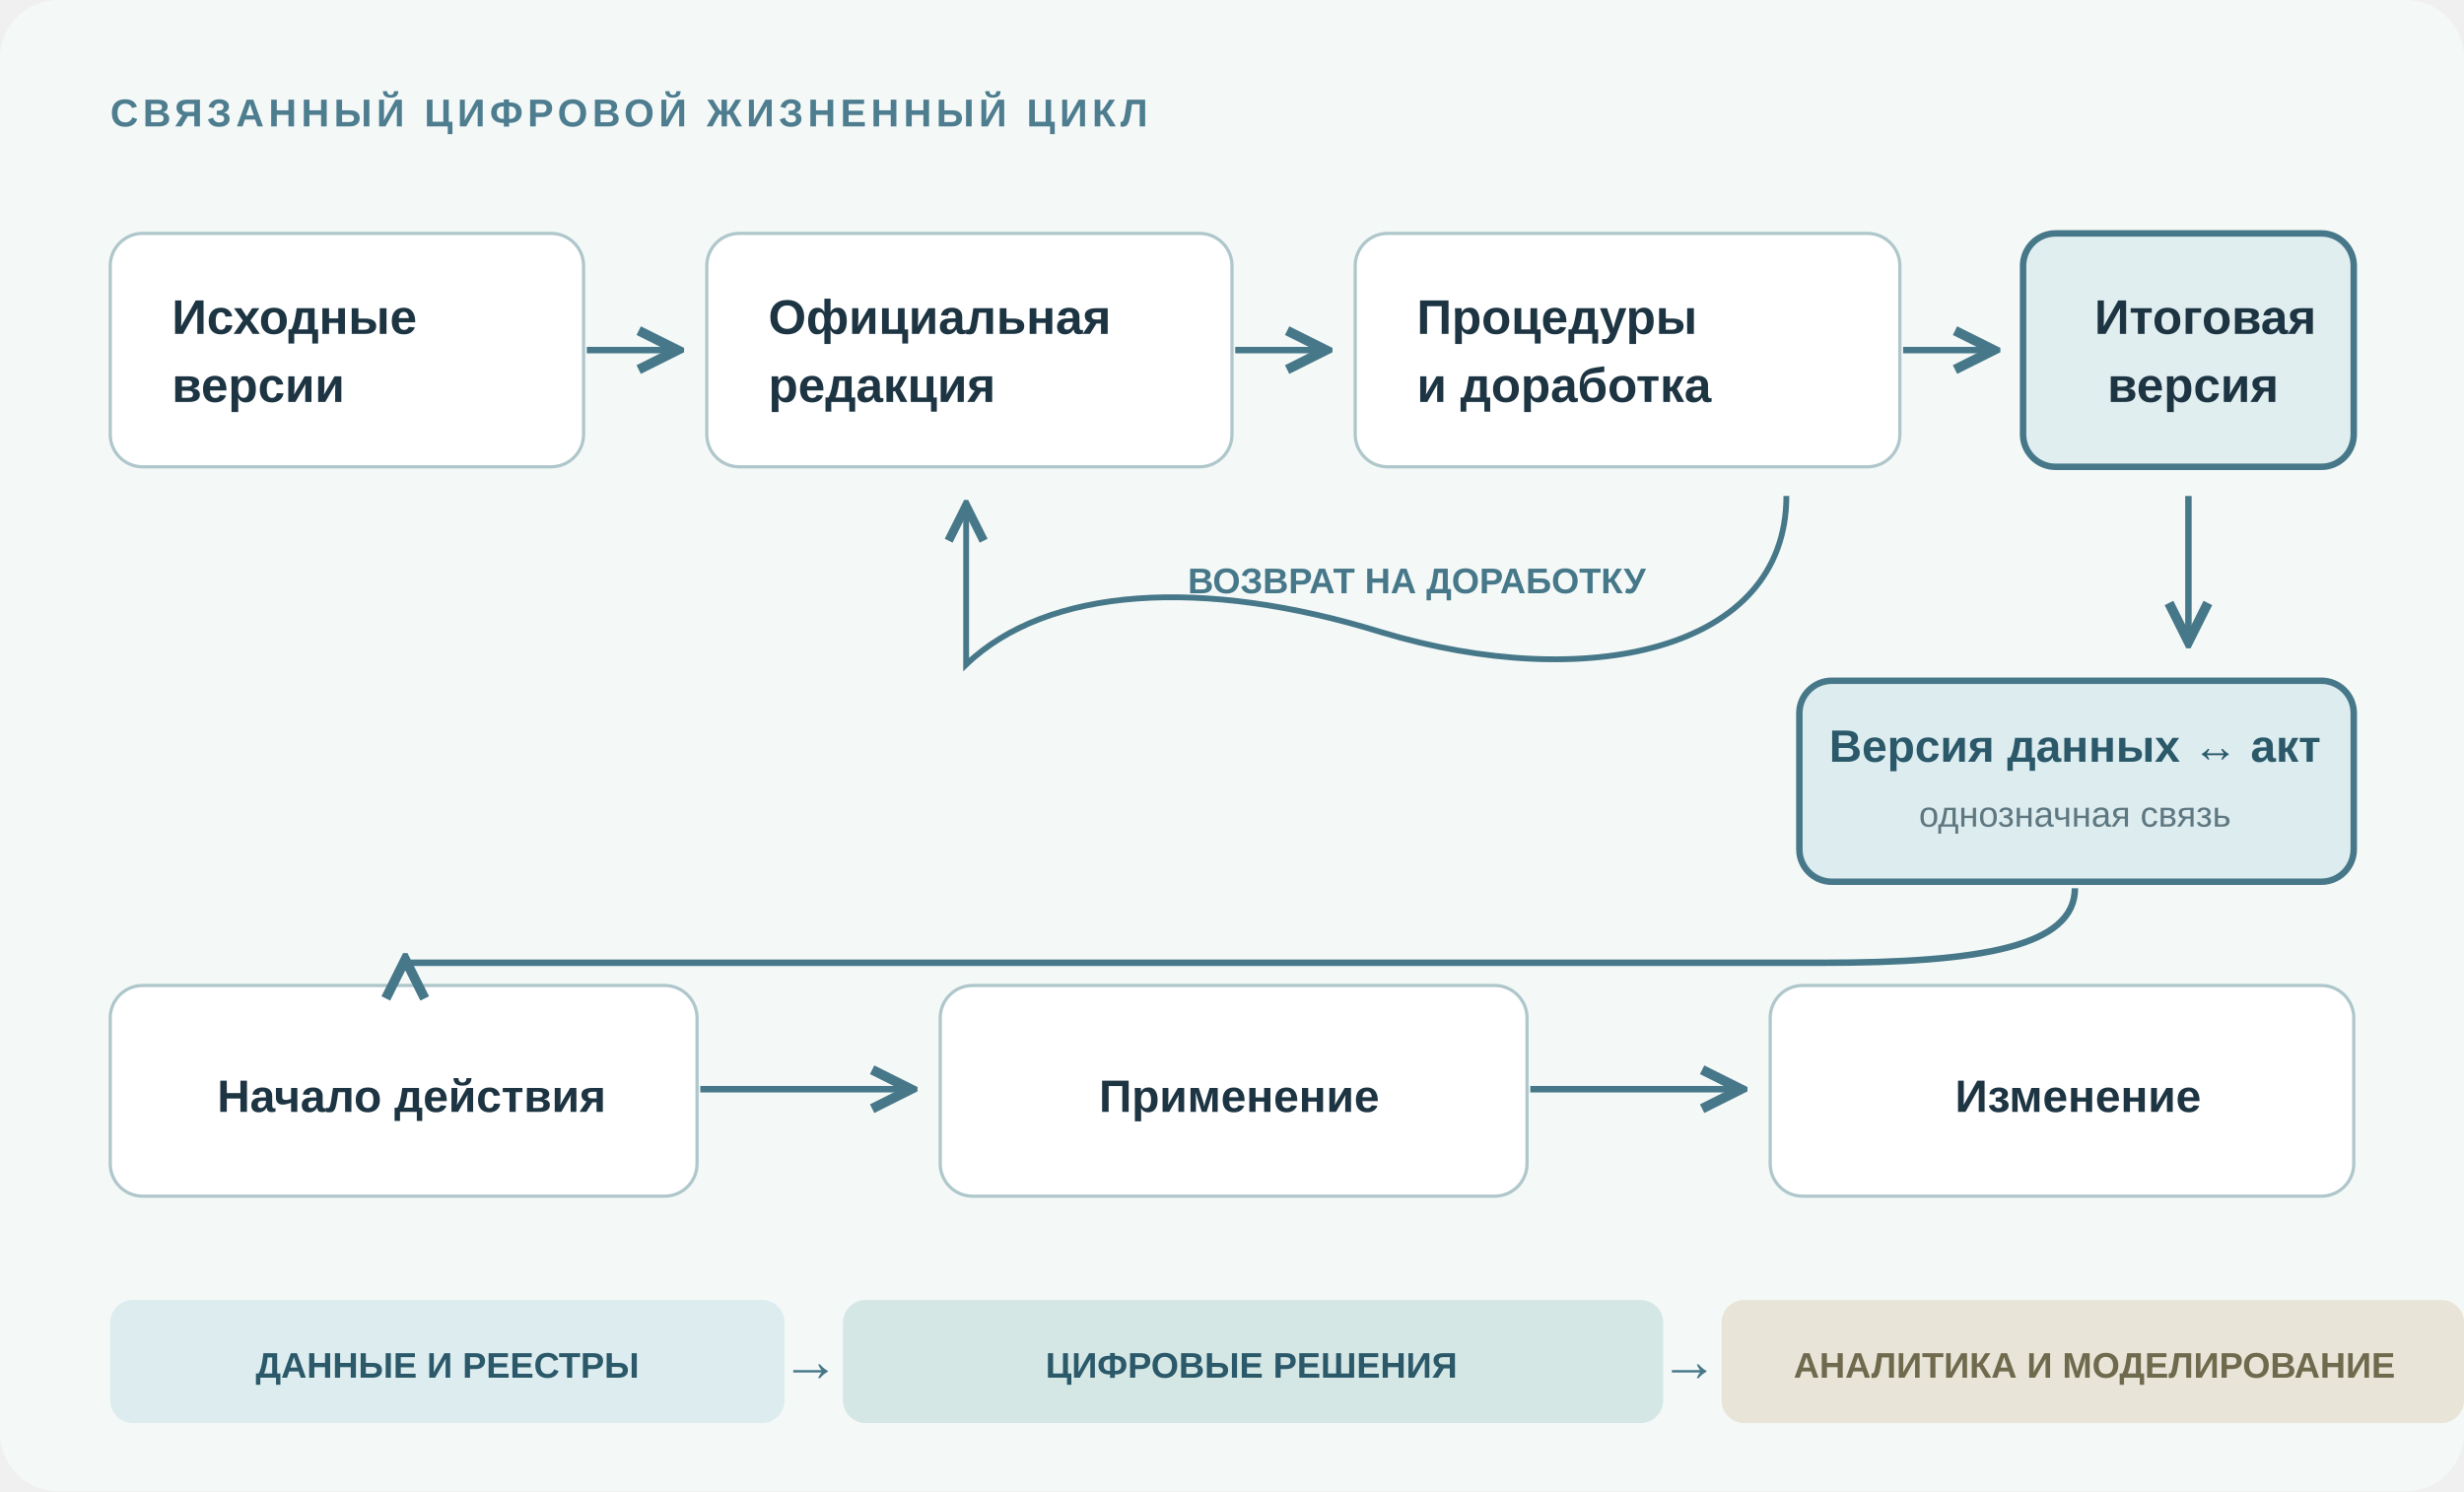
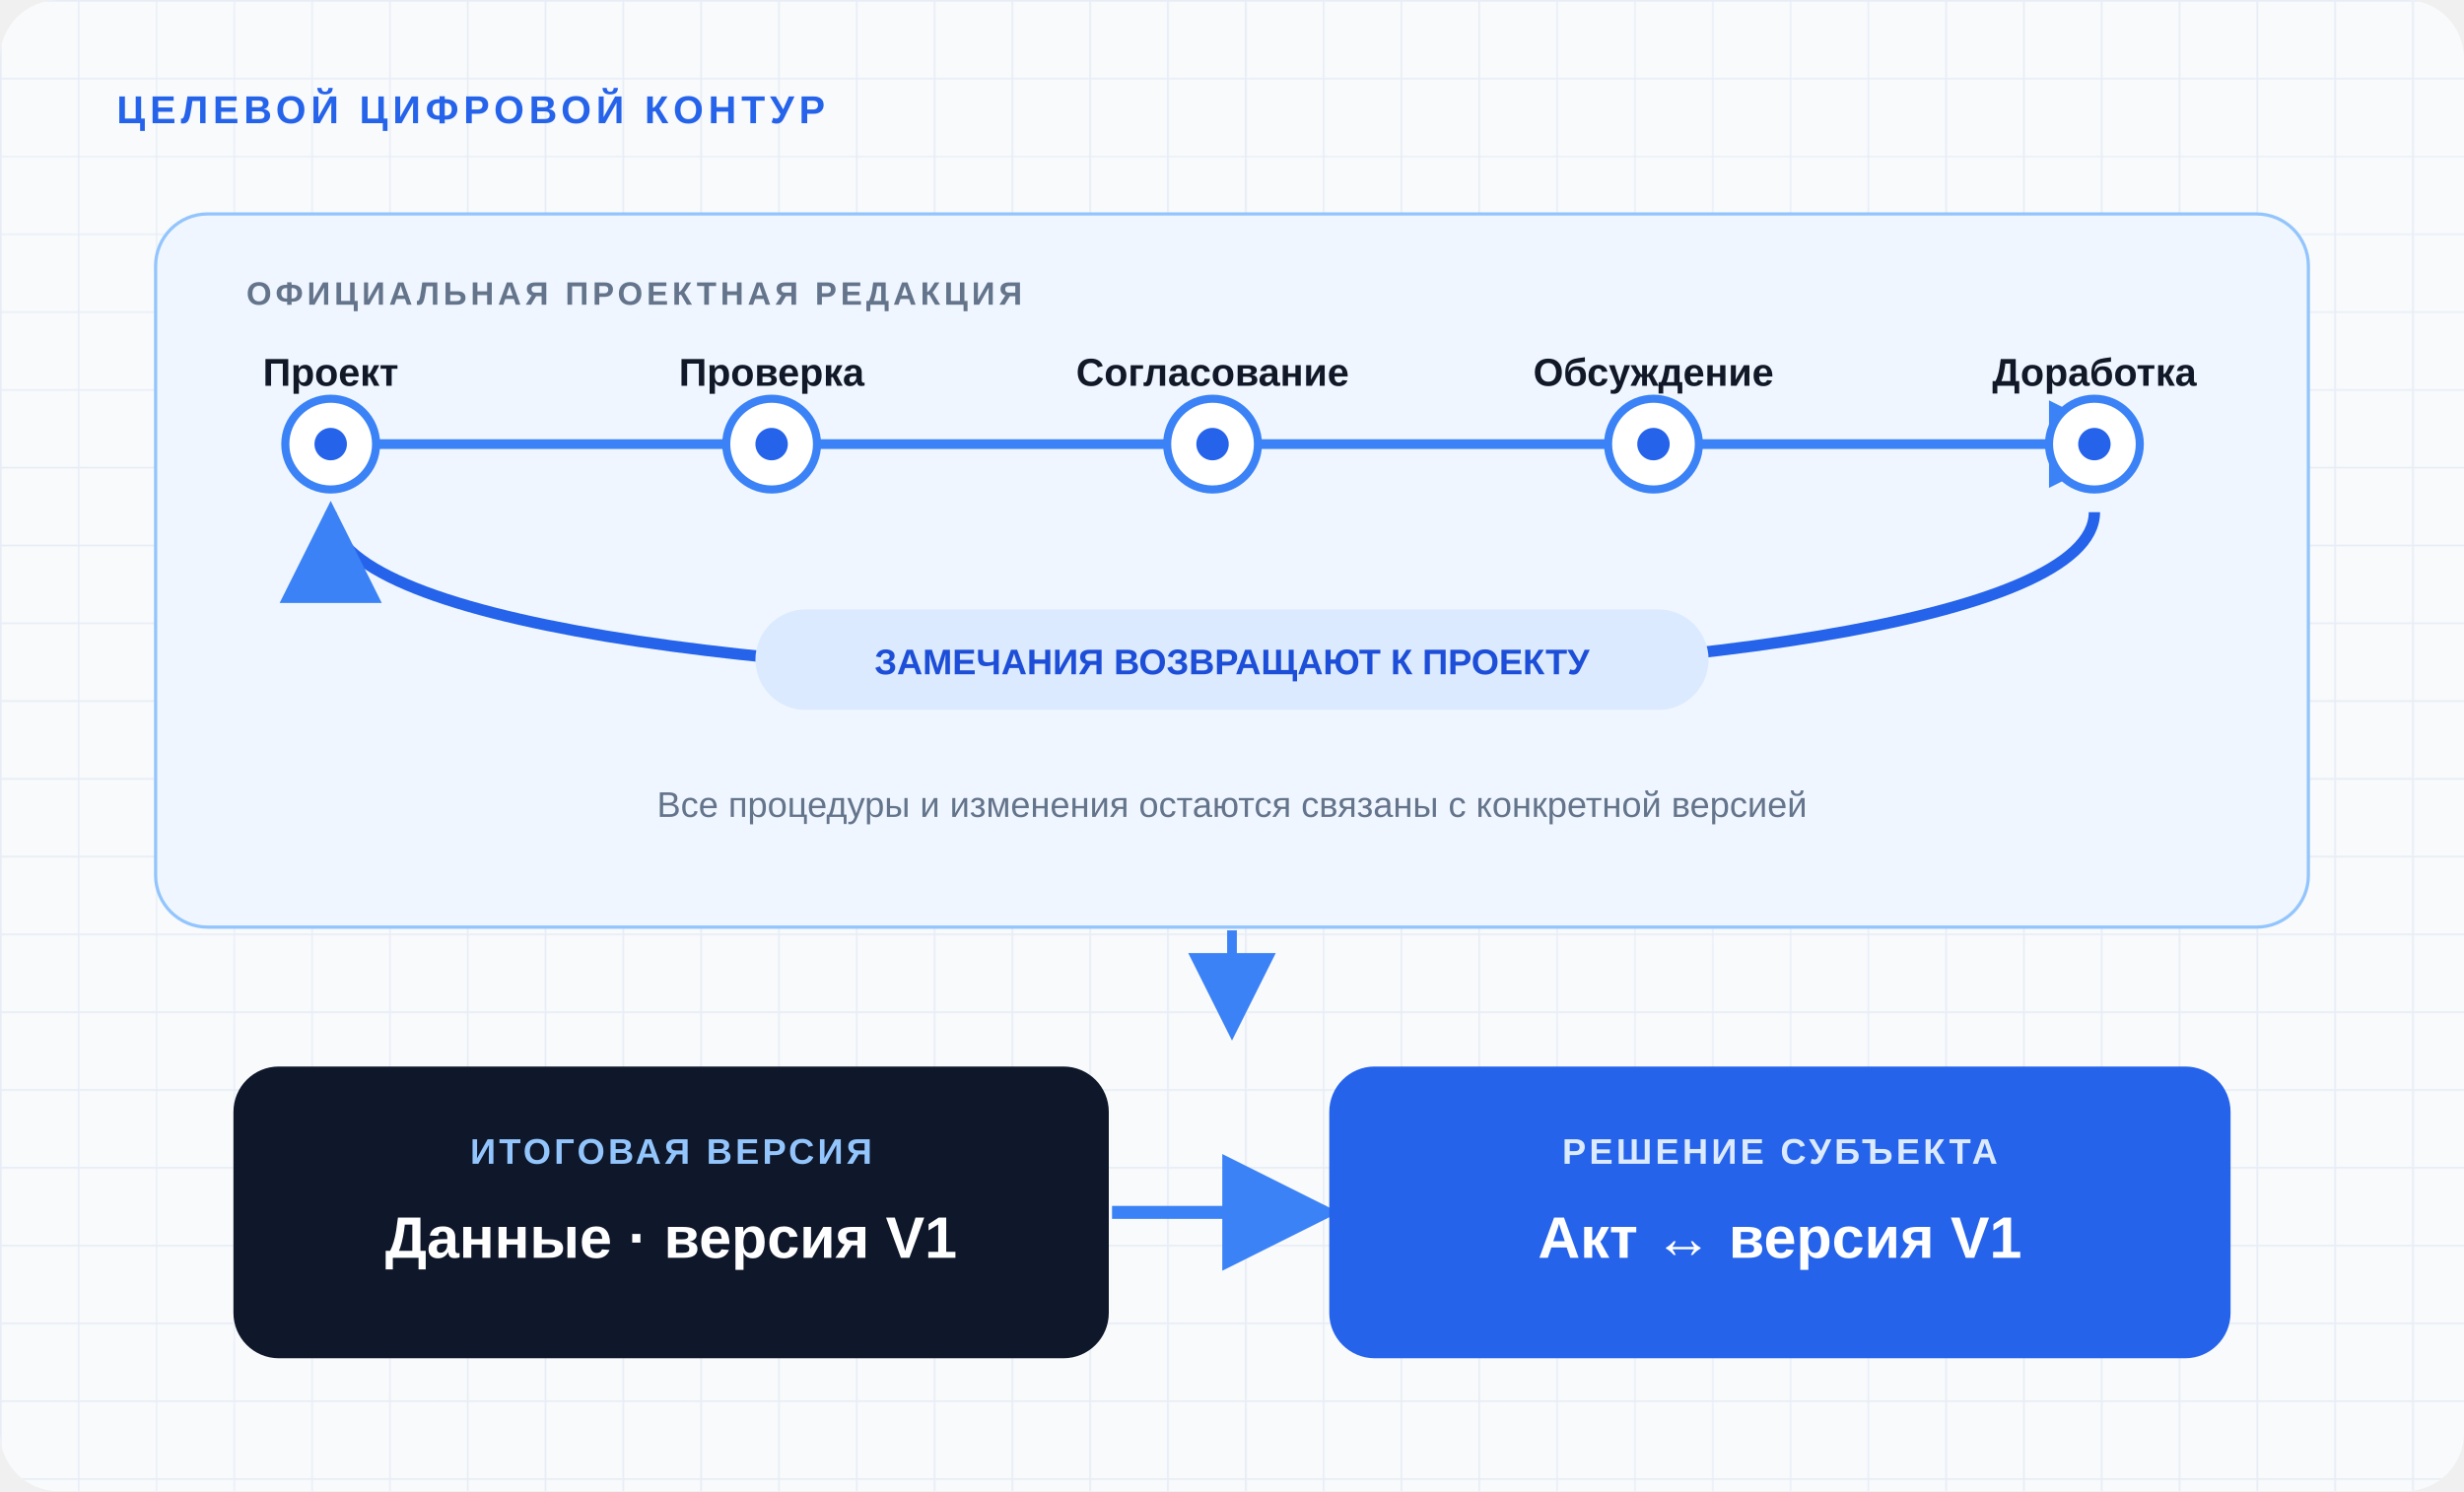
<svg xmlns="http://www.w3.org/2000/svg" width="760" height="460" viewBox="0 0 760 460" role="img" aria-labelledby="title desc">
  <defs>
-     <marker id="arrow" markerWidth="8" markerHeight="8" refX="7" refY="4" orient="auto">
-       <path d="M1 1l6 3-6 3" fill="none" stroke="#477889" stroke-width="1.5" />
+     <pattern id="grid" width="24" height="24" patternUnits="userSpaceOnUse">
+       <path d="M24 0H0V24" fill="none" stroke="#E8EDF5" />
+     </pattern>
+     <marker id="arr" markerWidth="9" markerHeight="9" refX="8" refY="4.5" orient="auto">
+       <path d="M0 0l9 4.5L0 9z" fill="#3B82F6" />
    </marker>
  </defs>
-   <rect width="760" height="460" rx="18" fill="#F4F9F8" />
-   <g font-family="Arial, Helvetica, sans-serif">
-     <text x="34" y="39" fill="#4D7D8F" font-size="12" font-weight="700" letter-spacing="1.4">СВЯЗАННЫЙ ЦИФРОВОЙ ЖИЗНЕННЫЙ ЦИКЛ</text>
-     <g fill="#FFFFFF" stroke="#AFC7CB">
-       <rect x="34" y="72" width="146" height="72" rx="10" />
-       <rect x="218" y="72" width="162" height="72" rx="10" />
-       <rect x="418" y="72" width="168" height="72" rx="10" />
+   <rect width="760" height="460" rx="18" fill="#F8FAFC" />
+   <rect width="760" height="460" rx="18" fill="url(#grid)" />
+   <g font-family="Arial,Helvetica,sans-serif">
+     <text x="36" y="38" fill="#2563EB" font-size="12" font-weight="700" letter-spacing="1.5">ЦЕЛЕВОЙ ЦИФРОВОЙ КОНТУР</text>
+     <rect x="48" y="66" width="664" height="220" rx="16" fill="#EFF6FF" stroke="#93C5FD" />
+     <text x="76" y="94" fill="#64748B" font-size="10" font-weight="700" letter-spacing="1.2">ОФИЦИАЛЬНАЯ ПРОЕКТНАЯ РЕДАКЦИЯ</text>
+     <path d="M94 137h562" fill="none" stroke="#3B82F6" stroke-width="3" marker-end="url(#arr)" />
+     <g fill="#FFF" stroke="#3B82F6" stroke-width="2.5">
+       <circle cx="102" cy="137" r="14" />
+       <circle cx="238" cy="137" r="14" />
+       <circle cx="374" cy="137" r="14" />
+       <circle cx="510" cy="137" r="14" />
+       <circle cx="646" cy="137" r="14" />
    </g>
-     <rect x="624" y="72" width="102" height="72" rx="10" fill="#E1EEF0" stroke="#477889" stroke-width="2" />
-     <g fill="#1D3442" font-size="15" font-weight="700">
-       <text x="53" y="103">Исходные</text>
-       <text x="53" y="124">версии</text>
-       <text x="237" y="103">Официальная</text>
-       <text x="237" y="124">редакция</text>
-       <text x="437" y="103">Процедуры</text>
-       <text x="437" y="124">и доработка</text>
-       <text x="646" y="103">Итоговая</text>
-       <text x="650" y="124">версия</text>
+     <g fill="#2563EB">
+       <circle cx="102" cy="137" r="5" />
+       <circle cx="238" cy="137" r="5" />
+       <circle cx="374" cy="137" r="5" />
+       <circle cx="510" cy="137" r="5" />
+       <circle cx="646" cy="137" r="5" />
    </g>
-     <g fill="none" stroke="#477889" stroke-width="2" marker-end="url(#arrow)">
-       <path d="M181 108h28" />
-       <path d="M381 108h28" />
-       <path d="M587 108h28" />
+     <g fill="#111827" font-size="12" font-weight="700" text-anchor="middle">
+       <text x="102" y="119">Проект</text>
+       <text x="238" y="119">Проверка</text>
+       <text x="374" y="119">Согласование</text>
+       <text x="510" y="119">Обсуждение</text>
+       <text x="646" y="119">Доработка</text>
    </g>
-     <path d="M551 153c0 48-62 61-125 42-55-17-103-14-128 10v-49" fill="none" stroke="#477889" stroke-width="1.8" marker-end="url(#arrow)" />
-     <text x="437" y="183" text-anchor="middle" fill="#477889" font-size="11" font-weight="700">ВОЗВРАТ НА ДОРАБОТКУ</text>
-     <path d="M675 153v45" fill="none" stroke="#477889" stroke-width="2" marker-end="url(#arrow)" />
-     <rect x="555" y="210" width="171" height="62" rx="10" fill="#DCECEF" stroke="#477889" stroke-width="2" />
-     <text x="640" y="235" text-anchor="middle" fill="#2B596A" font-size="14" font-weight="700">Версия данных ↔ акт</text>
-     <text x="640" y="255" text-anchor="middle" fill="#5E7780" font-size="11">однозначная связь</text>
-     <g fill="#FFFFFF" stroke="#AFC7CB">
-       <rect x="34" y="304" width="181" height="65" rx="10" />
-       <rect x="290" y="304" width="181" height="65" rx="10" />
-       <rect x="546" y="304" width="180" height="65" rx="10" />
-     </g>
-     <g fill="#1D3442" font-size="14" font-weight="700">
-       <text x="67" y="343">Начало действия</text>
-       <text x="339" y="343">Применение</text>
-       <text x="603" y="343">Изменение</text>
-     </g>
-     <g fill="none" stroke="#477889" stroke-width="2" marker-end="url(#arrow)">
-       <path d="M640 274c0 18-29 23-78 23H125v-1" />
-       <path d="M216 336h65" />
-       <path d="M472 336h65" />
-     </g>
-     <g transform="translate(34 401)">
-       <rect width="208" height="38" rx="7" fill="#DCECEF" />
-       <rect x="226" width="253" height="38" rx="7" fill="#D5E7E5" />
-       <rect x="497" width="229" height="38" rx="7" fill="#E8E5D8" />
-       <text x="104" y="24" text-anchor="middle" fill="#2B596A" font-size="11" font-weight="700">ДАННЫЕ И РЕЕСТРЫ</text>
-       <text x="352" y="24" text-anchor="middle" fill="#2B596A" font-size="11" font-weight="700">ЦИФРОВЫЕ РЕШЕНИЯ</text>
-       <text x="612" y="24" text-anchor="middle" fill="#6F694D" font-size="11" font-weight="700">АНАЛИТИКА И МОДЕЛИРОВАНИЕ</text>
-       <text x="216" y="25" text-anchor="middle" fill="#477889" font-size="18">→</text>
-       <text x="487" y="25" text-anchor="middle" fill="#477889" font-size="18">→</text>
-     </g>
+     <path d="M646 158C646 226 102 226 102 158" fill="none" stroke="#2563EB" stroke-width="3.5" marker-end="url(#arr)" />
+     <rect x="233" y="188" width="294" height="31" rx="15.5" fill="#DBEAFE" />
+     <text x="380" y="208" text-anchor="middle" fill="#1D4ED8" font-size="11" font-weight="700">ЗАМЕЧАНИЯ ВОЗВРАЩАЮТ К ПРОЕКТУ</text>
+     <text x="380" y="252" text-anchor="middle" fill="#64748B" font-size="11">Все процедуры и изменения остаются связаны с конкретной версией</text>
+     <path d="M380 287v31" stroke="#3B82F6" stroke-width="3" marker-end="url(#arr)" />
+     <rect x="72" y="329" width="270" height="90" rx="14" fill="#0F172A" />
+     <text x="207" y="359" text-anchor="middle" fill="#93C5FD" font-size="11" font-weight="700" letter-spacing="1">ИТОГОВАЯ ВЕРСИЯ</text>
+     <text x="207" y="388" text-anchor="middle" fill="#FFF" font-size="18" font-weight="700">Данные · версия V1</text>
+     <path d="M343 374h66" stroke="#3B82F6" stroke-width="4" marker-end="url(#arr)" />
+     <rect x="410" y="329" width="278" height="90" rx="14" fill="#2563EB" />
+     <text x="549" y="359" text-anchor="middle" fill="#DBEAFE" font-size="11" font-weight="700" letter-spacing="1">РЕШЕНИЕ СУБЪЕКТА</text>
+     <text x="549" y="388" text-anchor="middle" fill="#FFF" font-size="18" font-weight="700">Акт ↔ версия V1</text>
  </g>
</svg>
